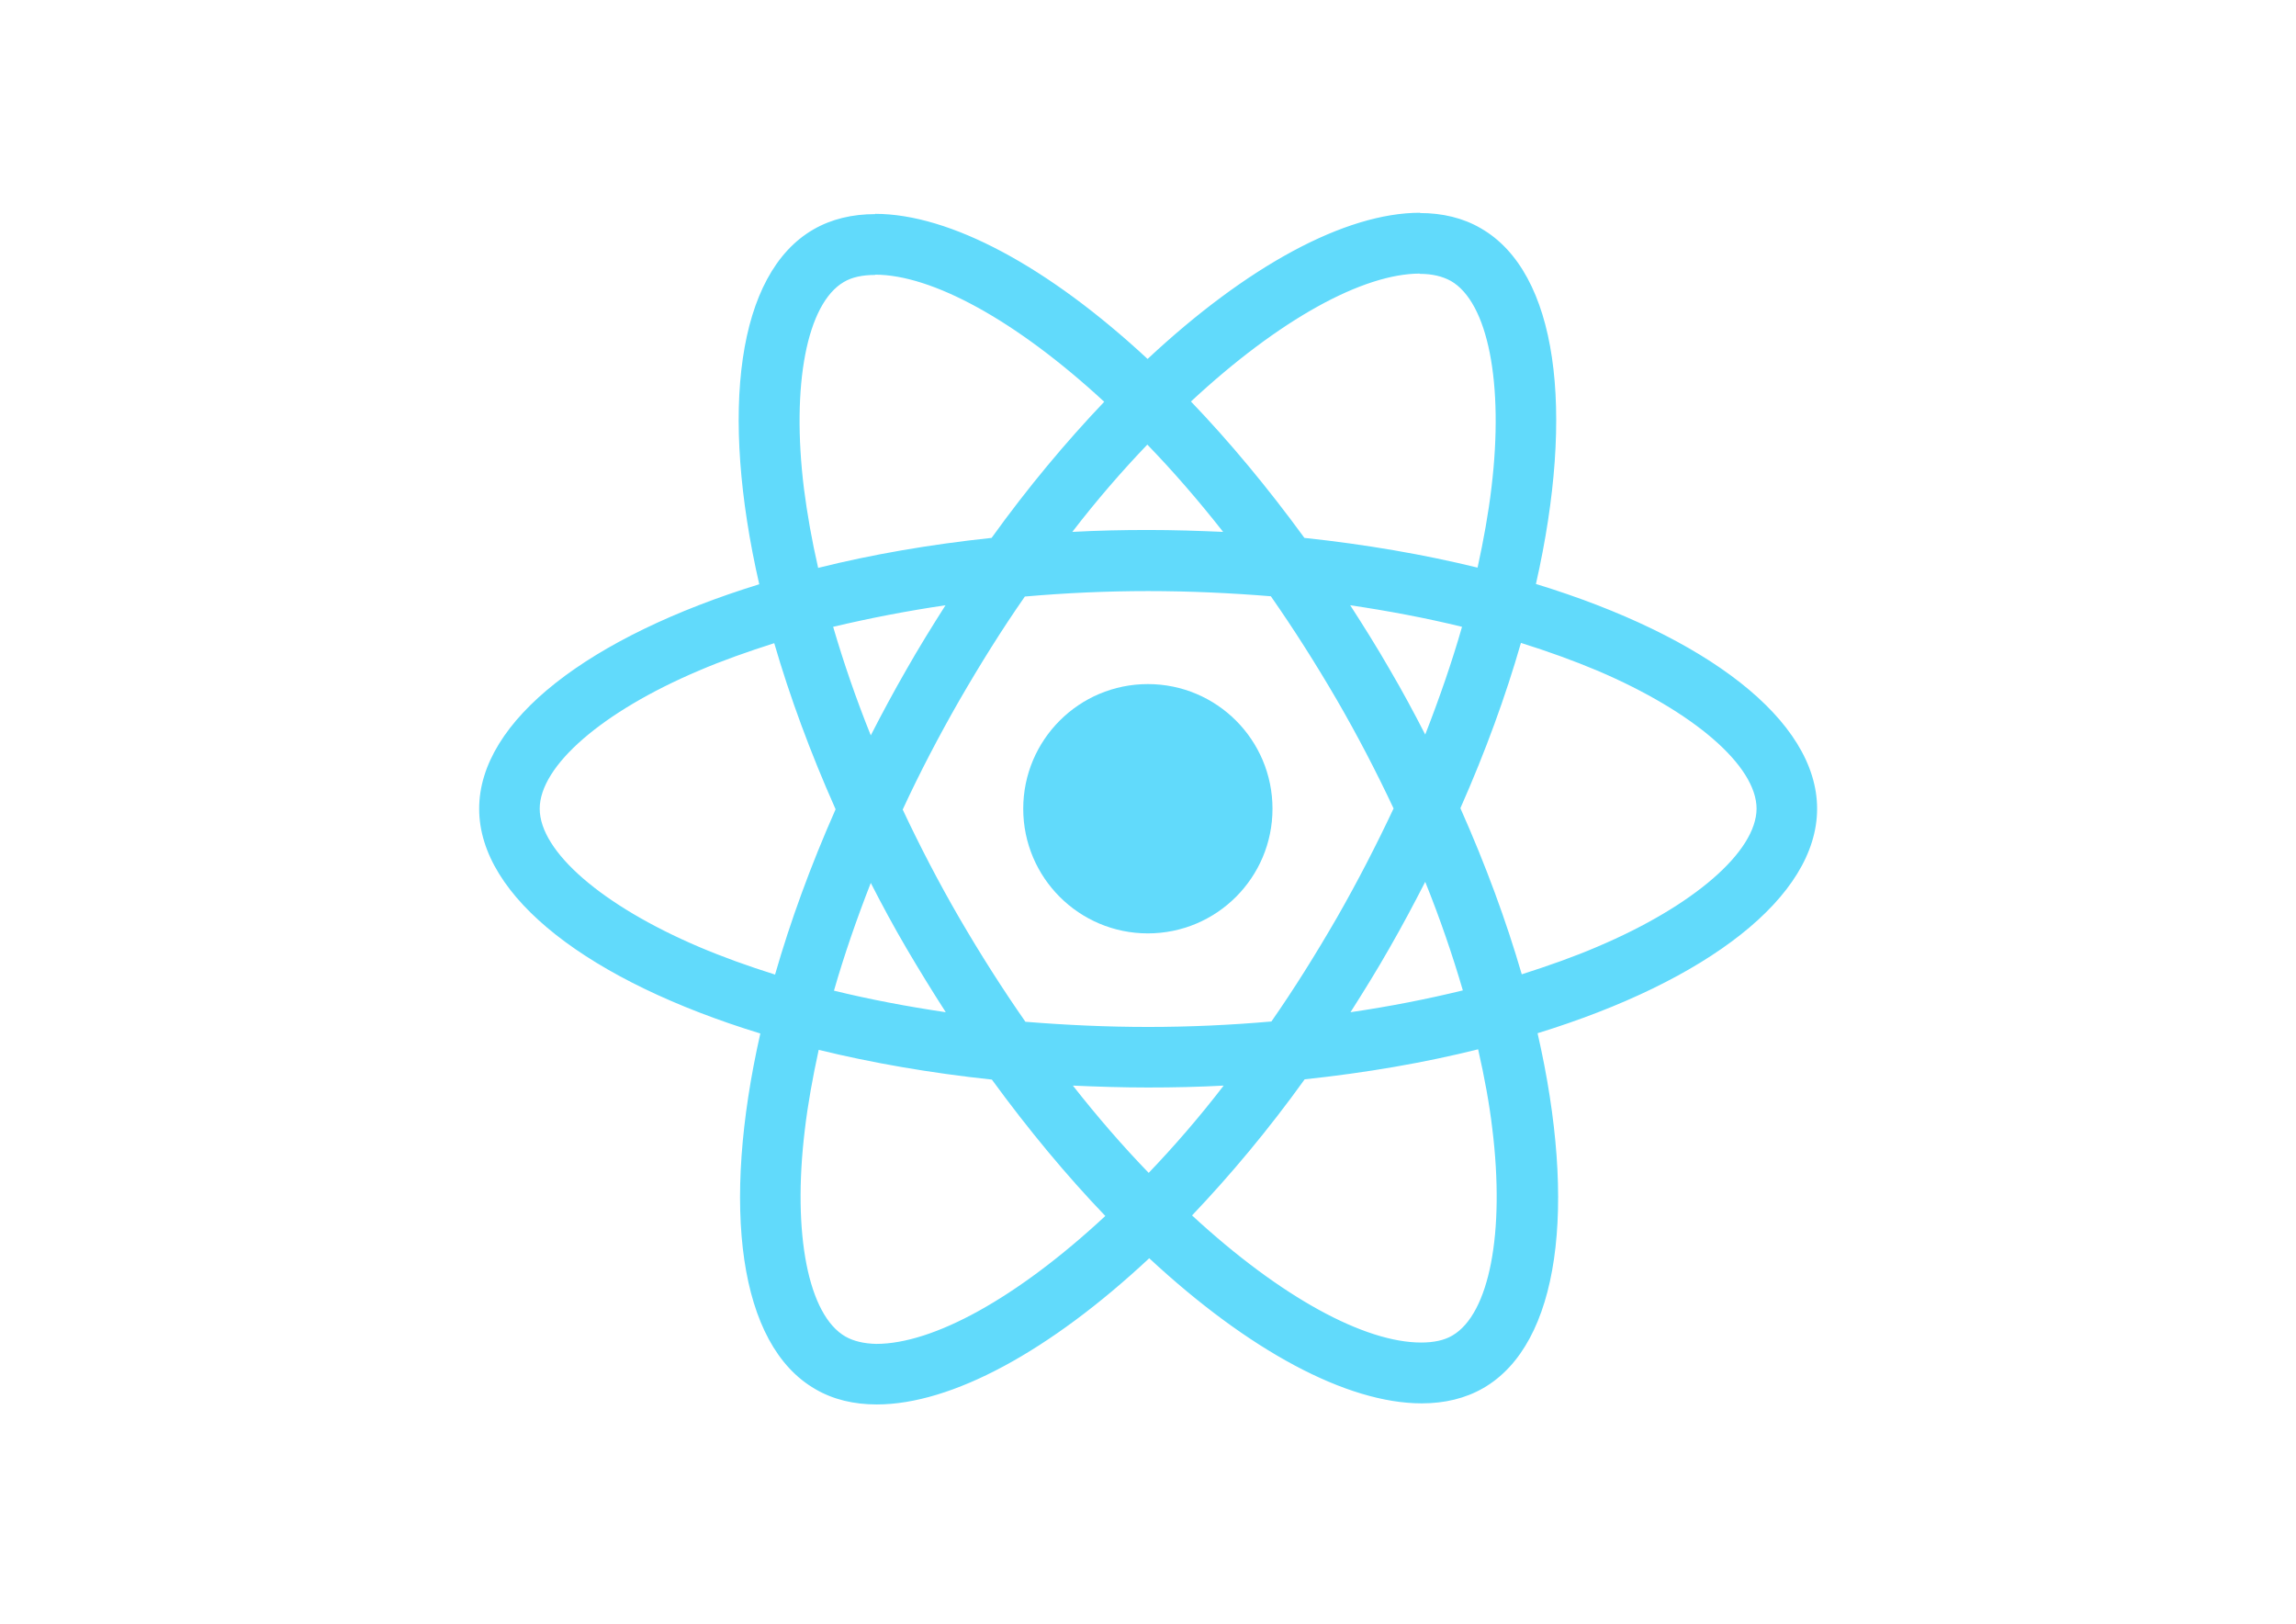
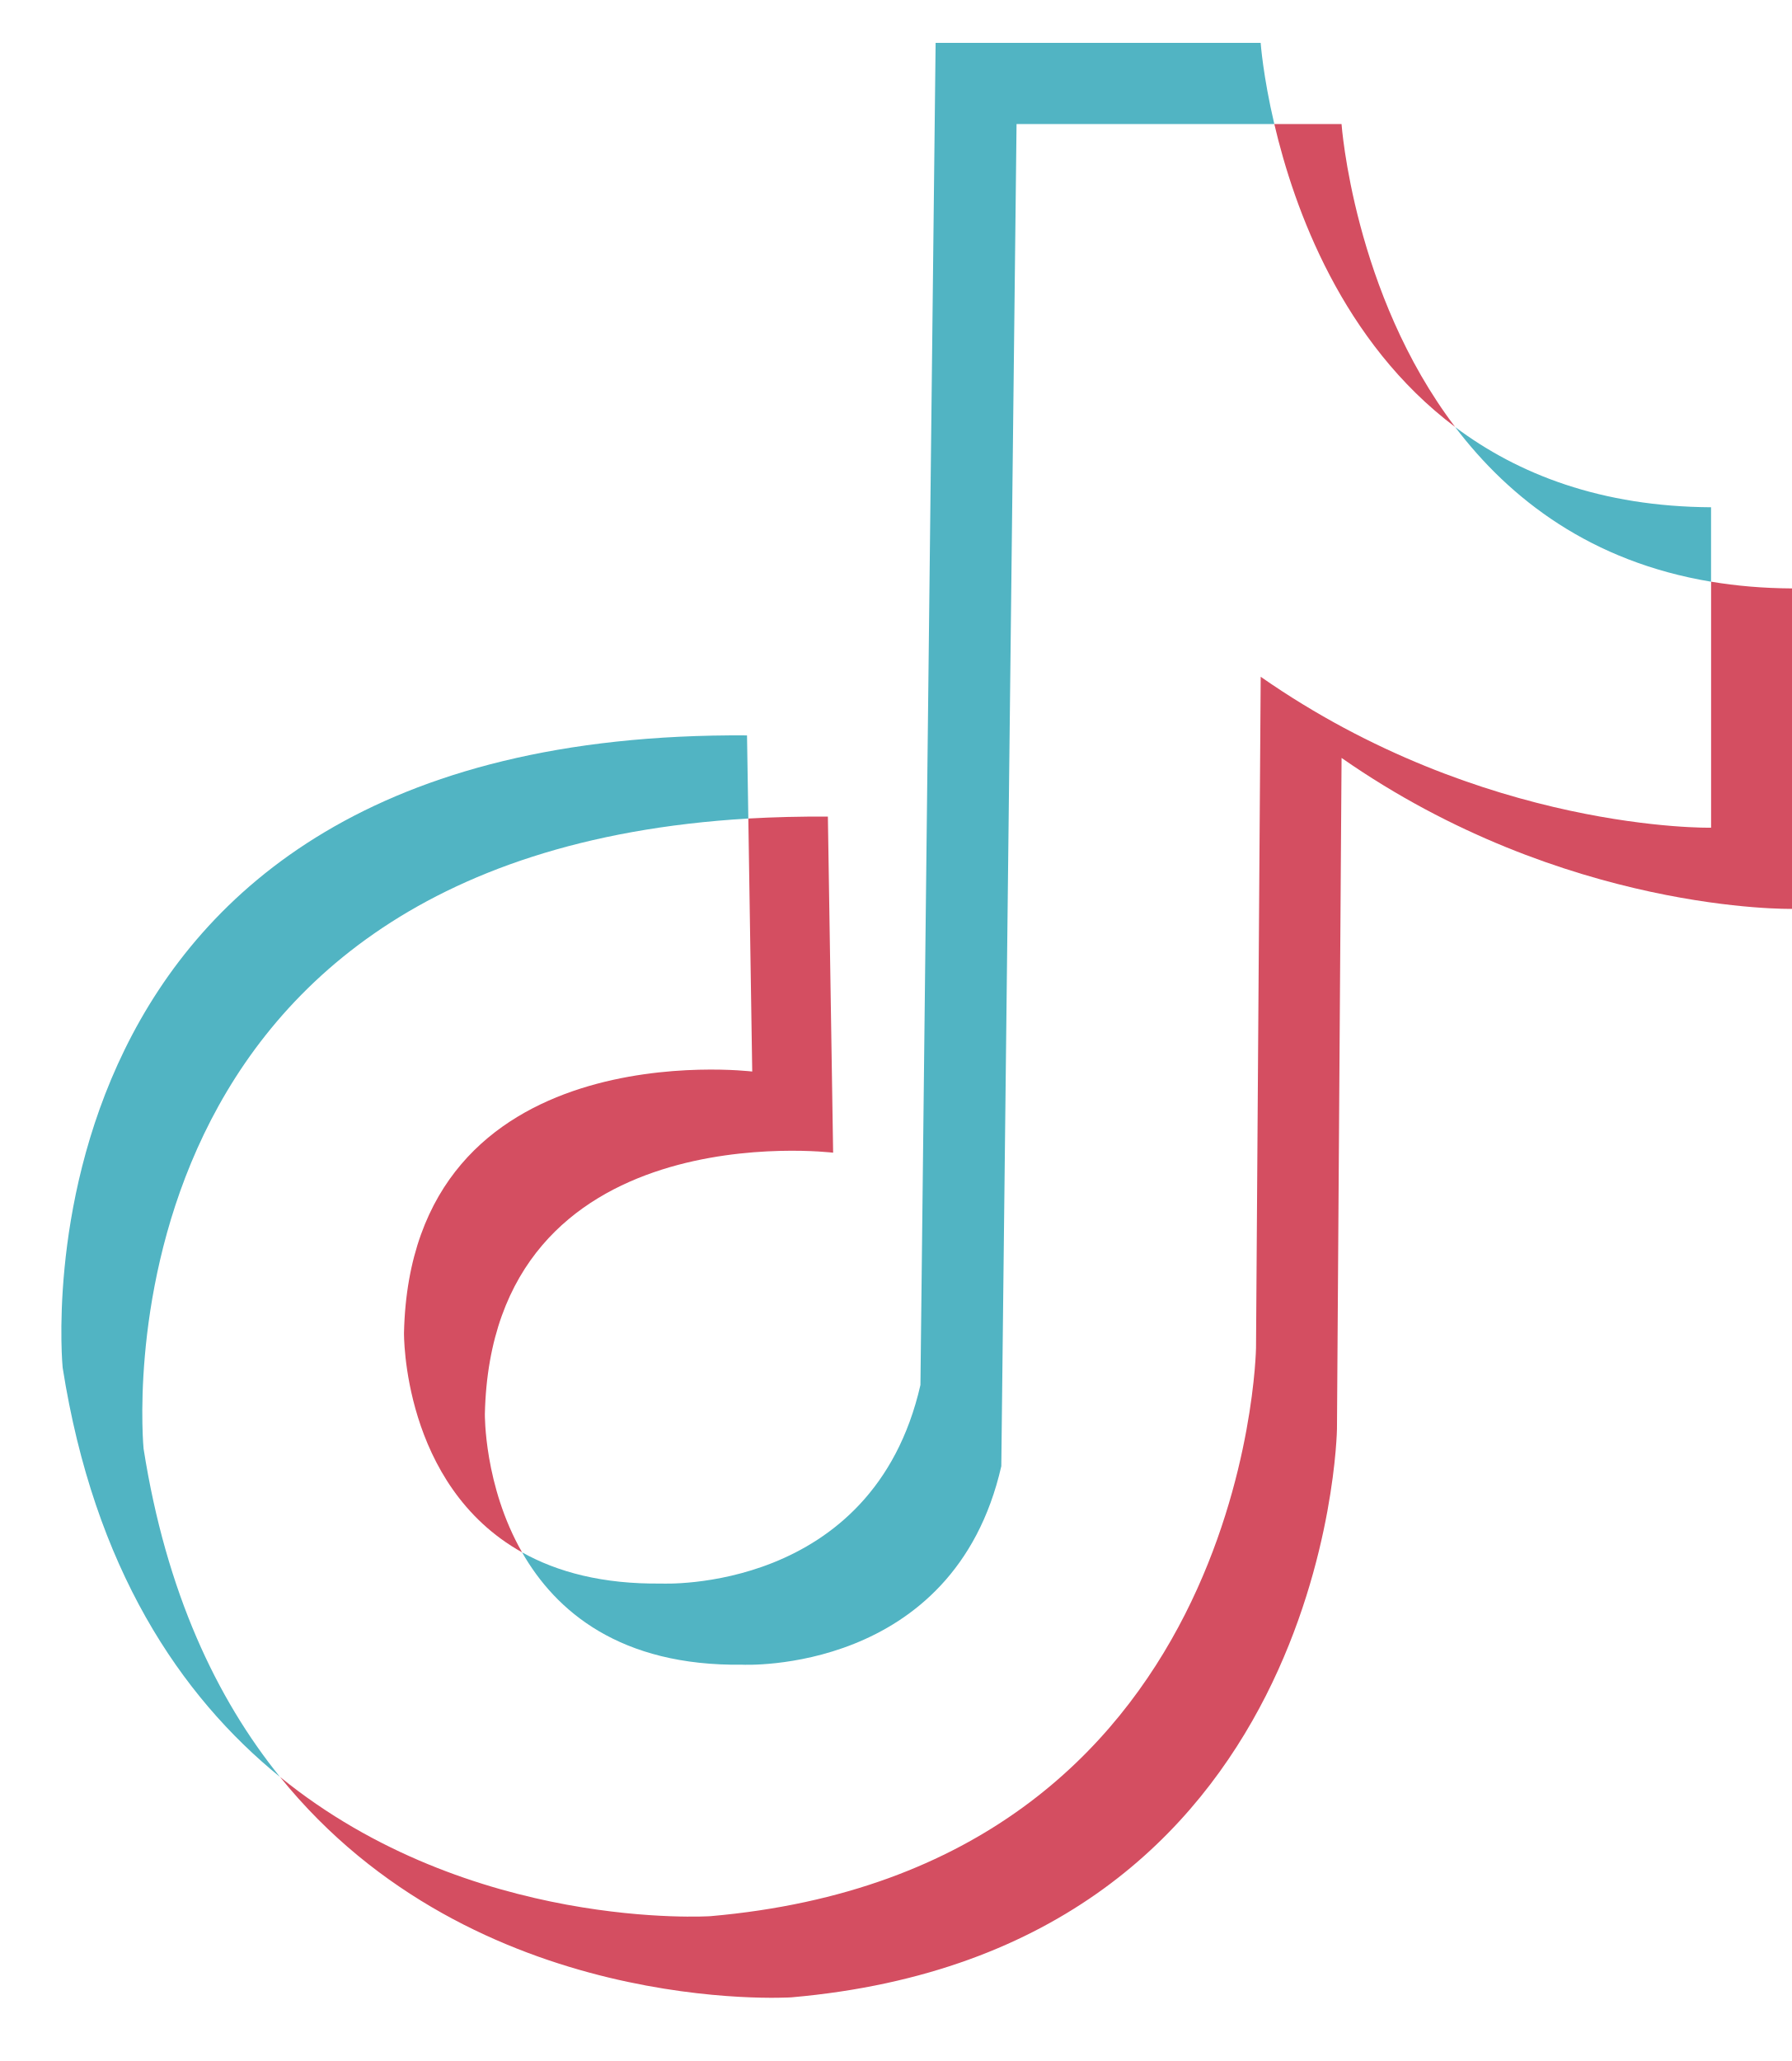
- <svg xmlns="http://www.w3.org/2000/svg" viewBox="0 0 841.9 595.3">
-   <g fill="#61DAFB">
-     <path d="M666.3 296.5c0-32.5-40.7-63.3-103.1-82.4 14.4-63.6 8-114.2-20.2-130.4-6.5-3.8-14.1-5.6-22.4-5.6v22.3c4.6 0 8.3.9 11.4 2.6 13.6 7.8 19.5 37.5 14.9 75.7-1.1 9.4-2.9 19.3-5.1 29.4-19.6-4.8-41-8.5-63.5-10.9-13.5-18.5-27.5-35.3-41.6-50 32.6-30.3 63.2-46.9 84-46.9V78c-27.5 0-63.5 19.6-99.9 53.6-36.4-33.8-72.4-53.2-99.9-53.2v22.3c20.7 0 51.4 16.5 84 46.6-14 14.7-28 31.4-41.3 49.9-22.6 2.4-44 6.1-63.6 11-2.3-10-4-19.7-5.2-29-4.7-38.2 1.1-67.9 14.6-75.8 3-1.8 6.9-2.6 11.5-2.6V78.5c-8.4 0-16 1.8-22.6 5.6-28.1 16.2-34.4 66.7-19.9 130.1-62.2 19.2-102.7 49.9-102.7 82.3 0 32.5 40.7 63.3 103.1 82.4-14.4 63.6-8 114.2 20.2 130.4 6.5 3.8 14.1 5.6 22.5 5.6 27.5 0 63.5-19.6 99.9-53.6 36.4 33.8 72.4 53.2 99.9 53.2 8.4 0 16-1.8 22.6-5.6 28.1-16.2 34.4-66.7 19.9-130.1 62-19.1 102.5-49.9 102.5-82.3zm-130.2-66.7c-3.7 12.9-8.3 26.2-13.5 39.5-4.1-8-8.4-16-13.1-24-4.6-8-9.5-15.8-14.4-23.4 14.2 2.1 27.9 4.7 41 7.9zm-45.8 106.5c-7.8 13.5-15.8 26.3-24.1 38.2-14.9 1.3-30 2-45.2 2-15.1 0-30.2-.7-45-1.9-8.3-11.9-16.4-24.6-24.2-38-7.6-13.1-14.5-26.4-20.8-39.8 6.2-13.4 13.2-26.8 20.7-39.9 7.8-13.5 15.8-26.3 24.1-38.2 14.9-1.3 30-2 45.2-2 15.1 0 30.2.7 45 1.9 8.3 11.9 16.4 24.6 24.2 38 7.6 13.1 14.5 26.4 20.8 39.8-6.3 13.4-13.2 26.8-20.7 39.9zm32.3-13c5.4 13.4 10 26.8 13.8 39.8-13.1 3.2-26.9 5.9-41.2 8 4.9-7.7 9.8-15.6 14.4-23.7 4.6-8 8.9-16.1 13-24.1zM421.2 430c-9.3-9.6-18.6-20.3-27.8-32 9 .4 18.2.7 27.5.7 9.4 0 18.7-.2 27.8-.7-9 11.7-18.3 22.4-27.5 32zm-74.4-58.9c-14.2-2.1-27.9-4.7-41-7.9 3.7-12.9 8.3-26.2 13.5-39.5 4.1 8 8.4 16 13.1 24 4.7 8 9.5 15.8 14.4 23.4zM420.7 163c9.3 9.6 18.6 20.3 27.8 32-9-.4-18.2-.7-27.5-.7-9.4 0-18.7.2-27.8.7 9-11.7 18.3-22.4 27.5-32zm-74 58.9c-4.9 7.7-9.8 15.6-14.4 23.7-4.6 8-8.9 16-13 24-5.4-13.4-10-26.8-13.8-39.8 13.1-3.1 26.9-5.8 41.2-7.9zm-90.5 125.2c-35.4-15.1-58.3-34.9-58.3-50.6 0-15.7 22.9-35.6 58.3-50.6 8.6-3.7 18-7 27.7-10.1 5.7 19.6 13.2 40 22.5 60.9-9.2 20.8-16.6 41.1-22.2 60.6-9.9-3.1-19.3-6.5-28-10.2zM310 490c-13.6-7.8-19.5-37.5-14.9-75.7 1.1-9.4 2.9-19.3 5.1-29.4 19.6 4.8 41 8.5 63.5 10.9 13.5 18.5 27.5 35.3 41.6 50-32.6 30.3-63.2 46.9-84 46.9-4.5-.1-8.3-1-11.3-2.7zm237.2-76.2c4.7 38.2-1.1 67.9-14.6 75.8-3 1.8-6.9 2.6-11.5 2.6-20.7 0-51.4-16.5-84-46.6 14-14.7 28-31.4 41.3-49.9 22.6-2.4 44-6.1 63.6-11 2.3 10.1 4.1 19.8 5.2 29.1zm38.5-66.7c-8.6 3.7-18 7-27.7 10.1-5.7-19.6-13.2-40-22.5-60.9 9.2-20.8 16.6-41.1 22.2-60.6 9.9 3.1 19.3 6.5 28.1 10.2 35.4 15.1 58.3 34.9 58.3 50.6-.1 15.7-23 35.6-58.4 50.6zM320.8 78.4z" />
-     <circle cx="420.9" cy="296.5" r="45.7" />
-     <path d="M520.5 78.1z" />
+ <svg xmlns="http://www.w3.org/2000/svg" height="2500" viewBox="31.32 12 501.68 552.91" width="2174">
+   <g fill="#51b4c3">
+     <path d="m71.52 405.54c6.31 40.19 20.44 69.89 38.17 91.85-27.88-22.66-51.99-58.37-60.83-114.57 0 0-17.54-178.44 191.59-176.97l.37 23.27c-185.59 10.95-169.3 176.42-169.3 176.42z" />
+     <path d="m388.07 34.72h-72.16l-4.27 375.69c-13.34 58.5-72.43 55.57-72.43 55.57-34.31.46-52.31-14.97-61.74-31.46 9.81 5.5 22.56 8.96 39.08 8.74 0 0 59.09 2.92 72.45-55.57l4.25-375.69h91s.64 9.2 3.82 22.72zm122.27 107.27v20.84c-33.52-5.59-56.26-23.03-71.65-43.3 17.63 13.24 40.92 22.28 71.65 22.46z" />
+   </g>
+   <g fill="#d44e61">
+     <path d="m264.56 322.66s-95.55-11.7-97.5 73.12c0 0-.27 20.07 10.42 38.75-33.65-18.82-33.06-61.47-33.06-61.47 1.95-84.82 97.49-73.12 97.49-73.12l-1.09-70.82c7.13-.4 14.54-.59 22.27-.54zm174.13-203.14c-31.59-23.74-45.03-60.98-50.62-84.8h18.82c.01 0 3.33 47.27 31.8 84.8z" />
+     <path d="m533 164.71v89.7s-63.69 1.29-126.1-42.25l-1.29 187.85s-2.11 145.92-152.74 159.08c0 0-88.62 5.82-143.17-61.71 53.37 43.4 120.51 38.99 120.51 38.99 150.63-13.17 152.74-159.08 152.74-159.08l1.31-187.85c62.4 43.54 126.09 42.25 126.09 42.25v-68.87c7.05 1.19 14.6 1.84 22.65 1.89z" />
  </g>
</svg>
